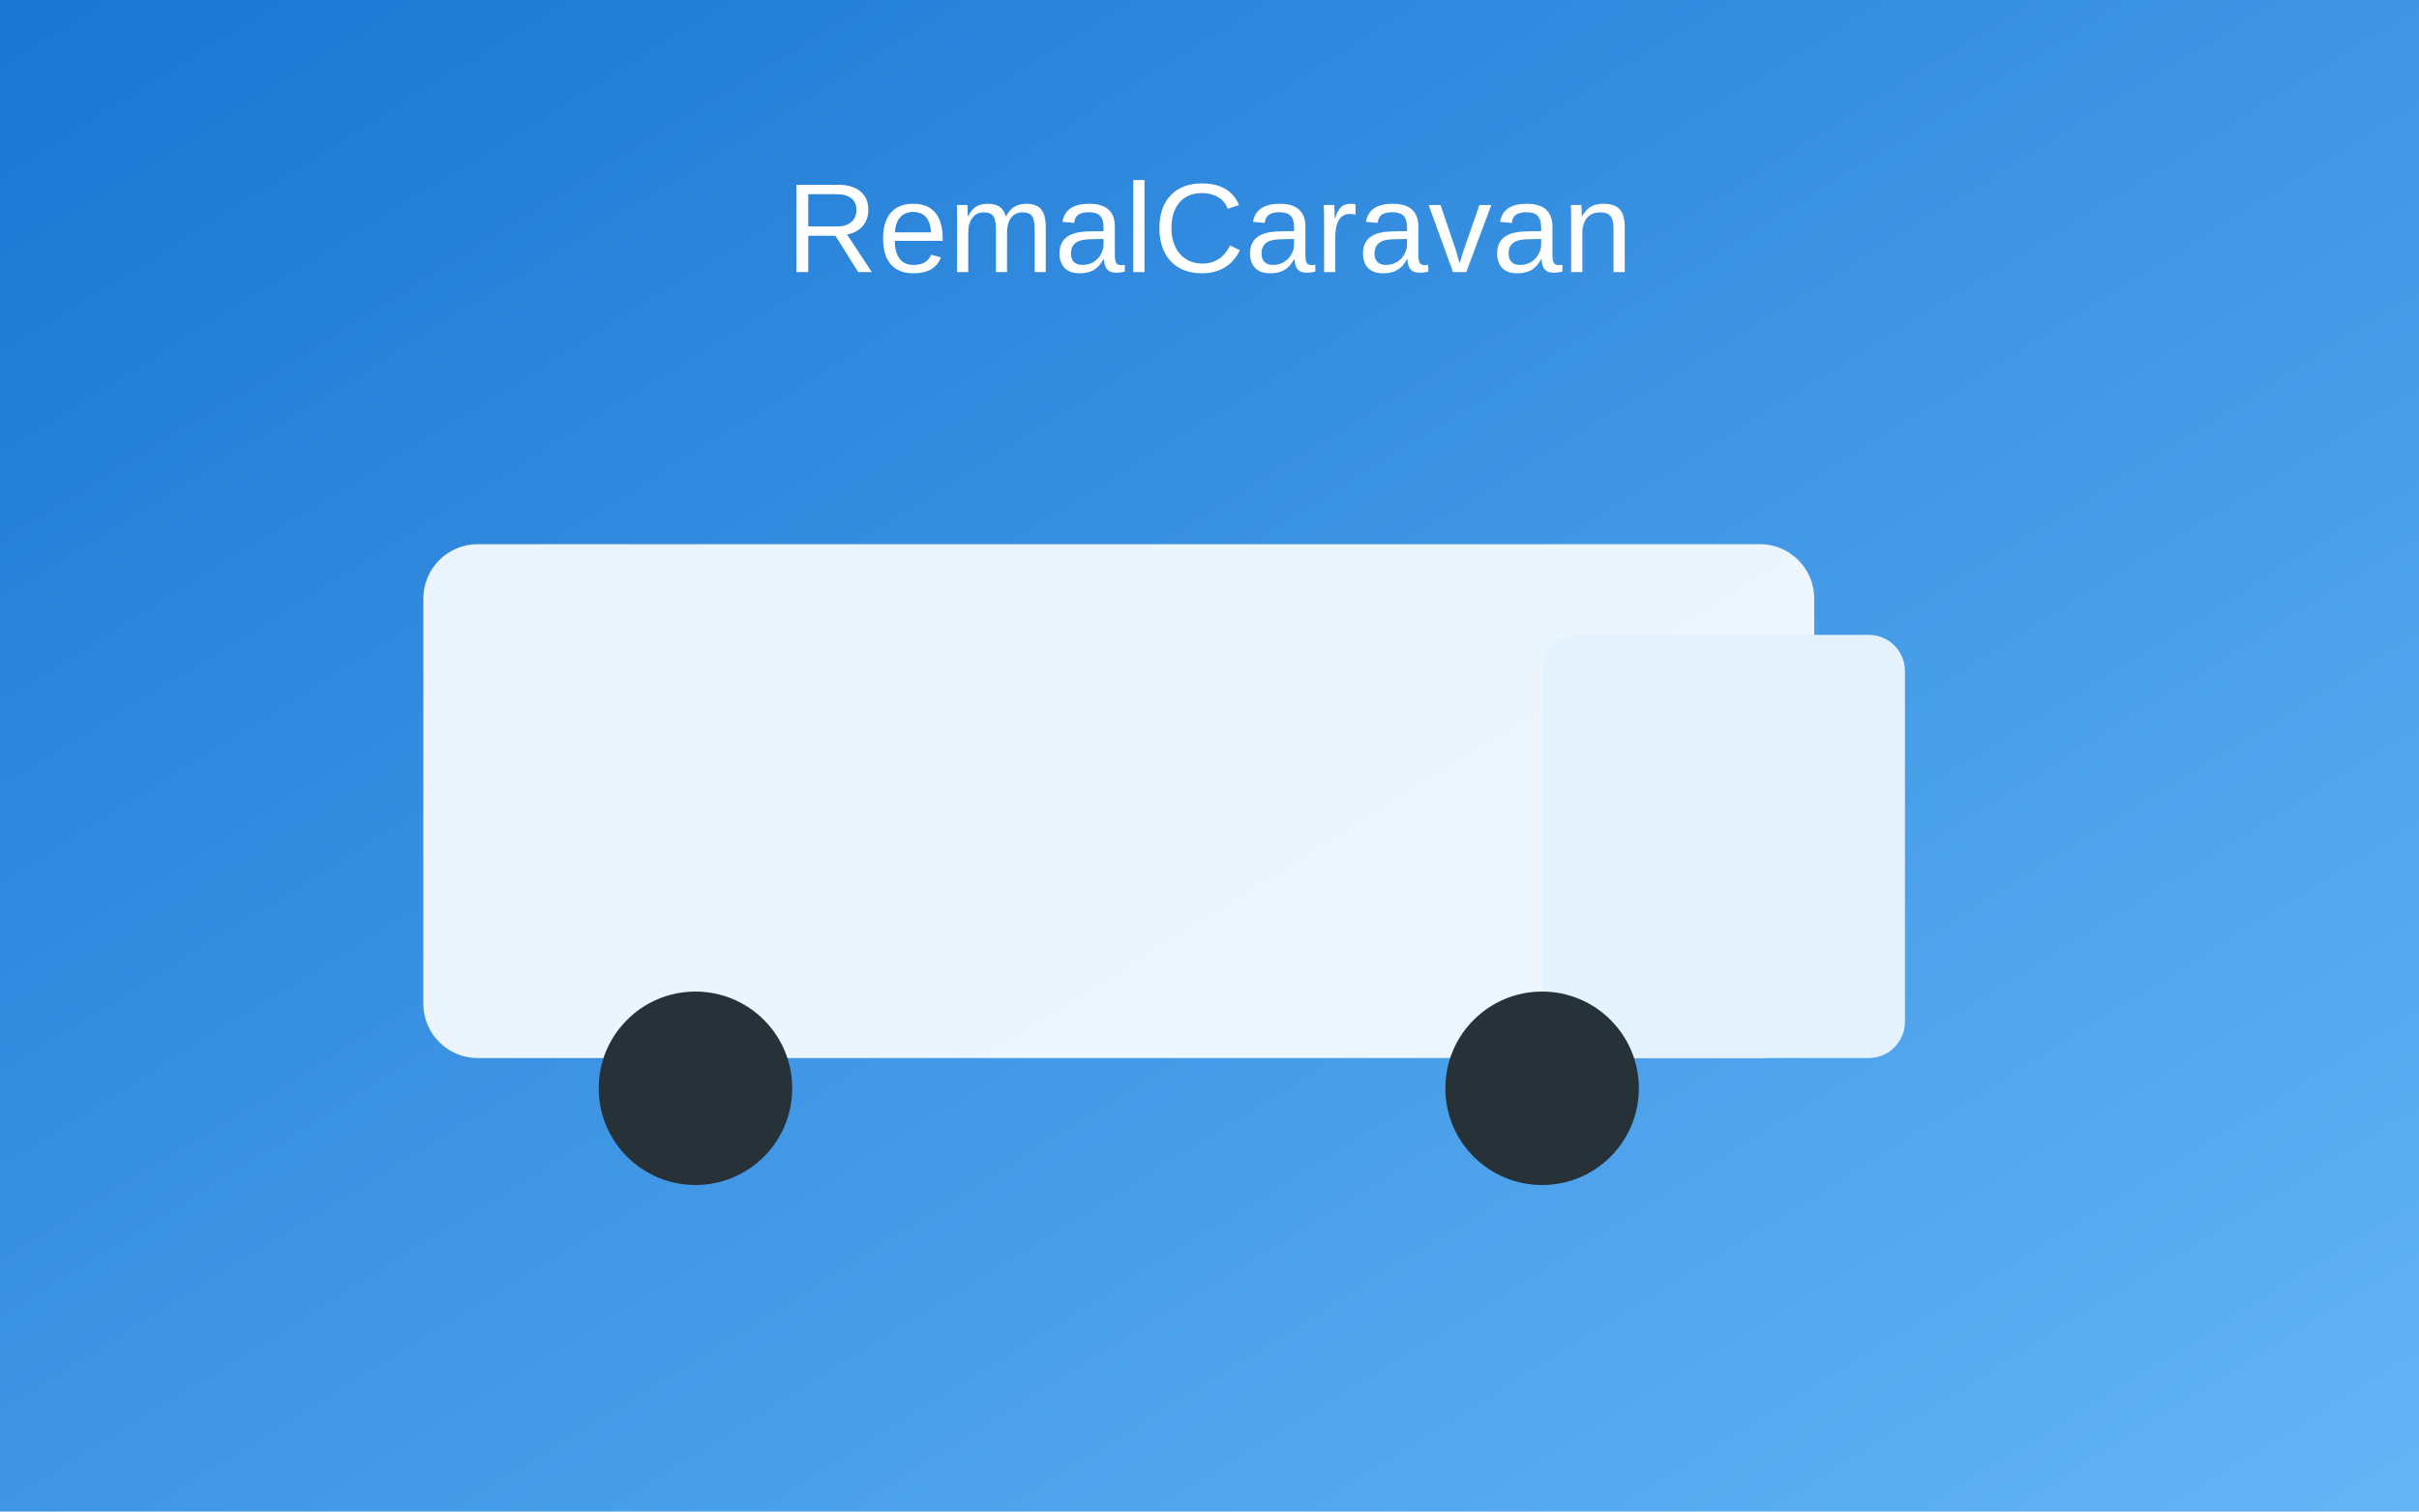
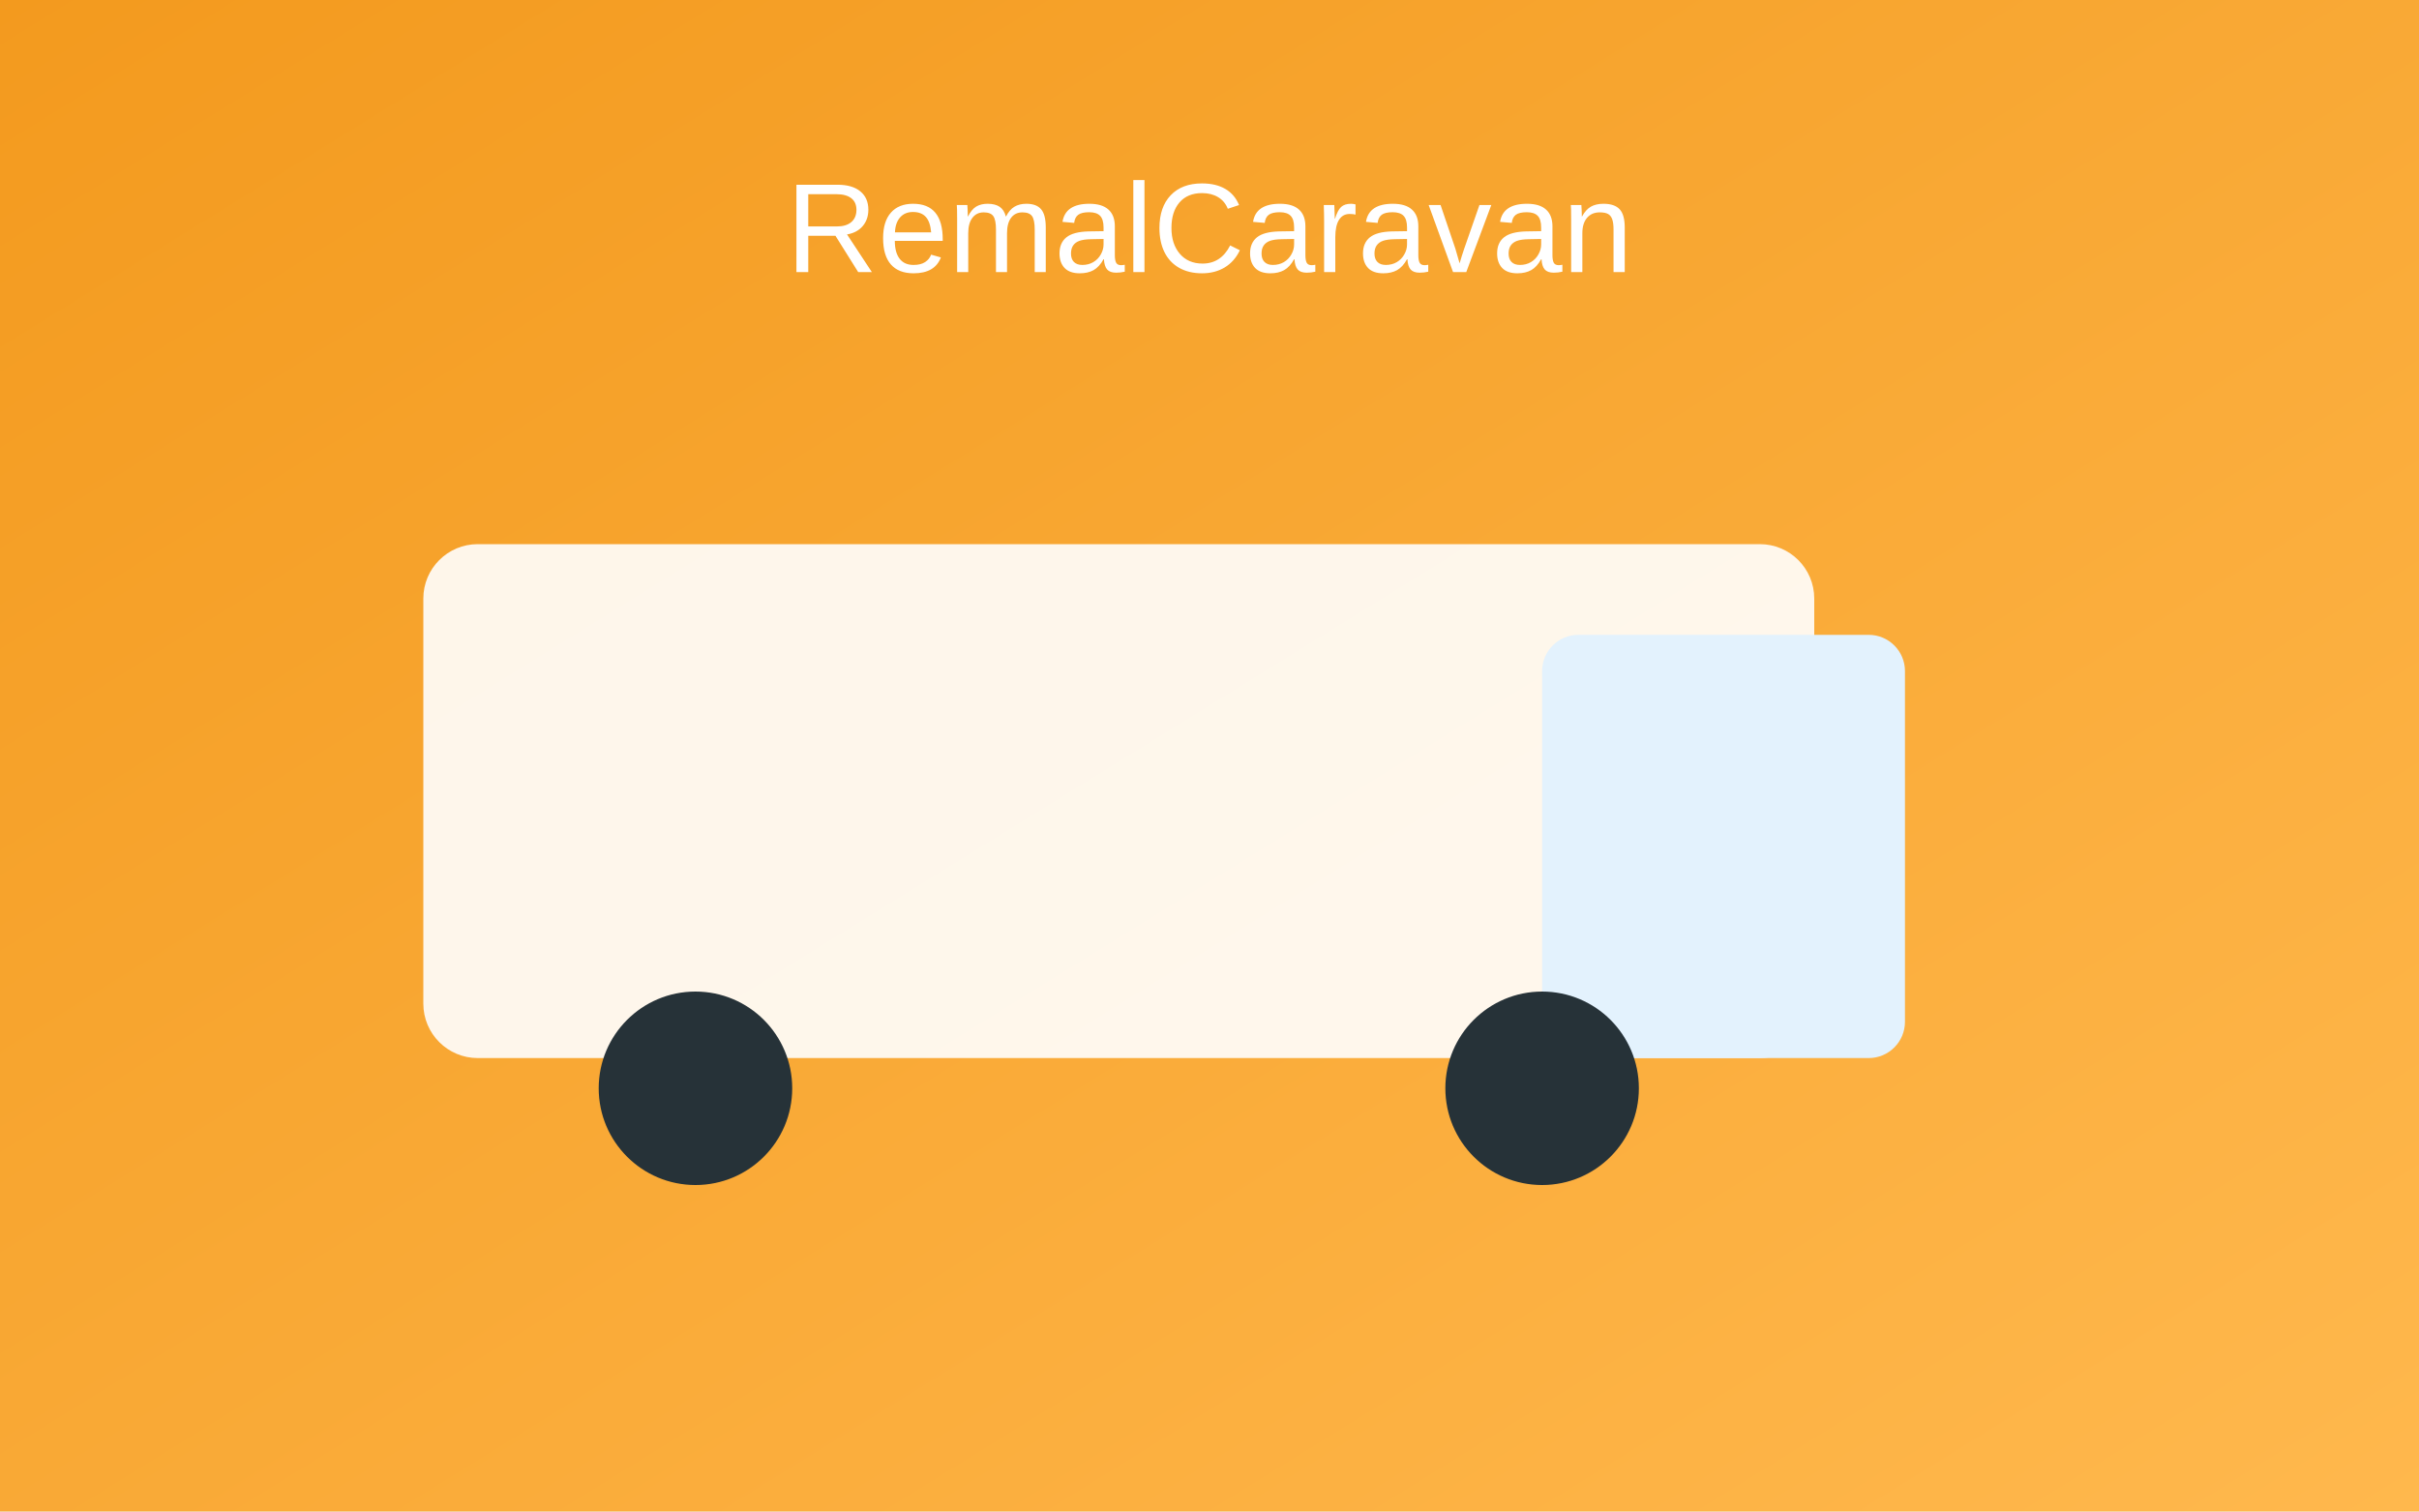
<svg xmlns="http://www.w3.org/2000/svg" width="800" height="500" viewBox="0 0 800 500" role="img" aria-label="Caravan placeholder 1">
  <defs>
    <linearGradient id="bg1" x1="0" y1="0" x2="1" y2="1">
-       <stop offset="0%" stop-color="#1976d2" />
-       <stop offset="100%" stop-color="#64b5f6" />
+       <stop offset="0%" stop-color="#f39a1e" />
+       <stop offset="100%" stop-color="#ffb84d" />
    </linearGradient>
  </defs>
  <rect width="800" height="500" fill="url(#bg1)" />
  <rect x="140" y="180" width="460" height="170" rx="18" fill="#ffffff" opacity="0.9" />
  <rect x="510" y="210" width="120" height="140" rx="12" fill="#e3f2fd" />
  <circle cx="230" cy="360" r="32" fill="#263238" />
  <circle cx="510" cy="360" r="32" fill="#263238" />
  <text x="400" y="90" text-anchor="middle" fill="#fff" font-size="42" font-family="Arial">RemalCaravan</text>
</svg>
